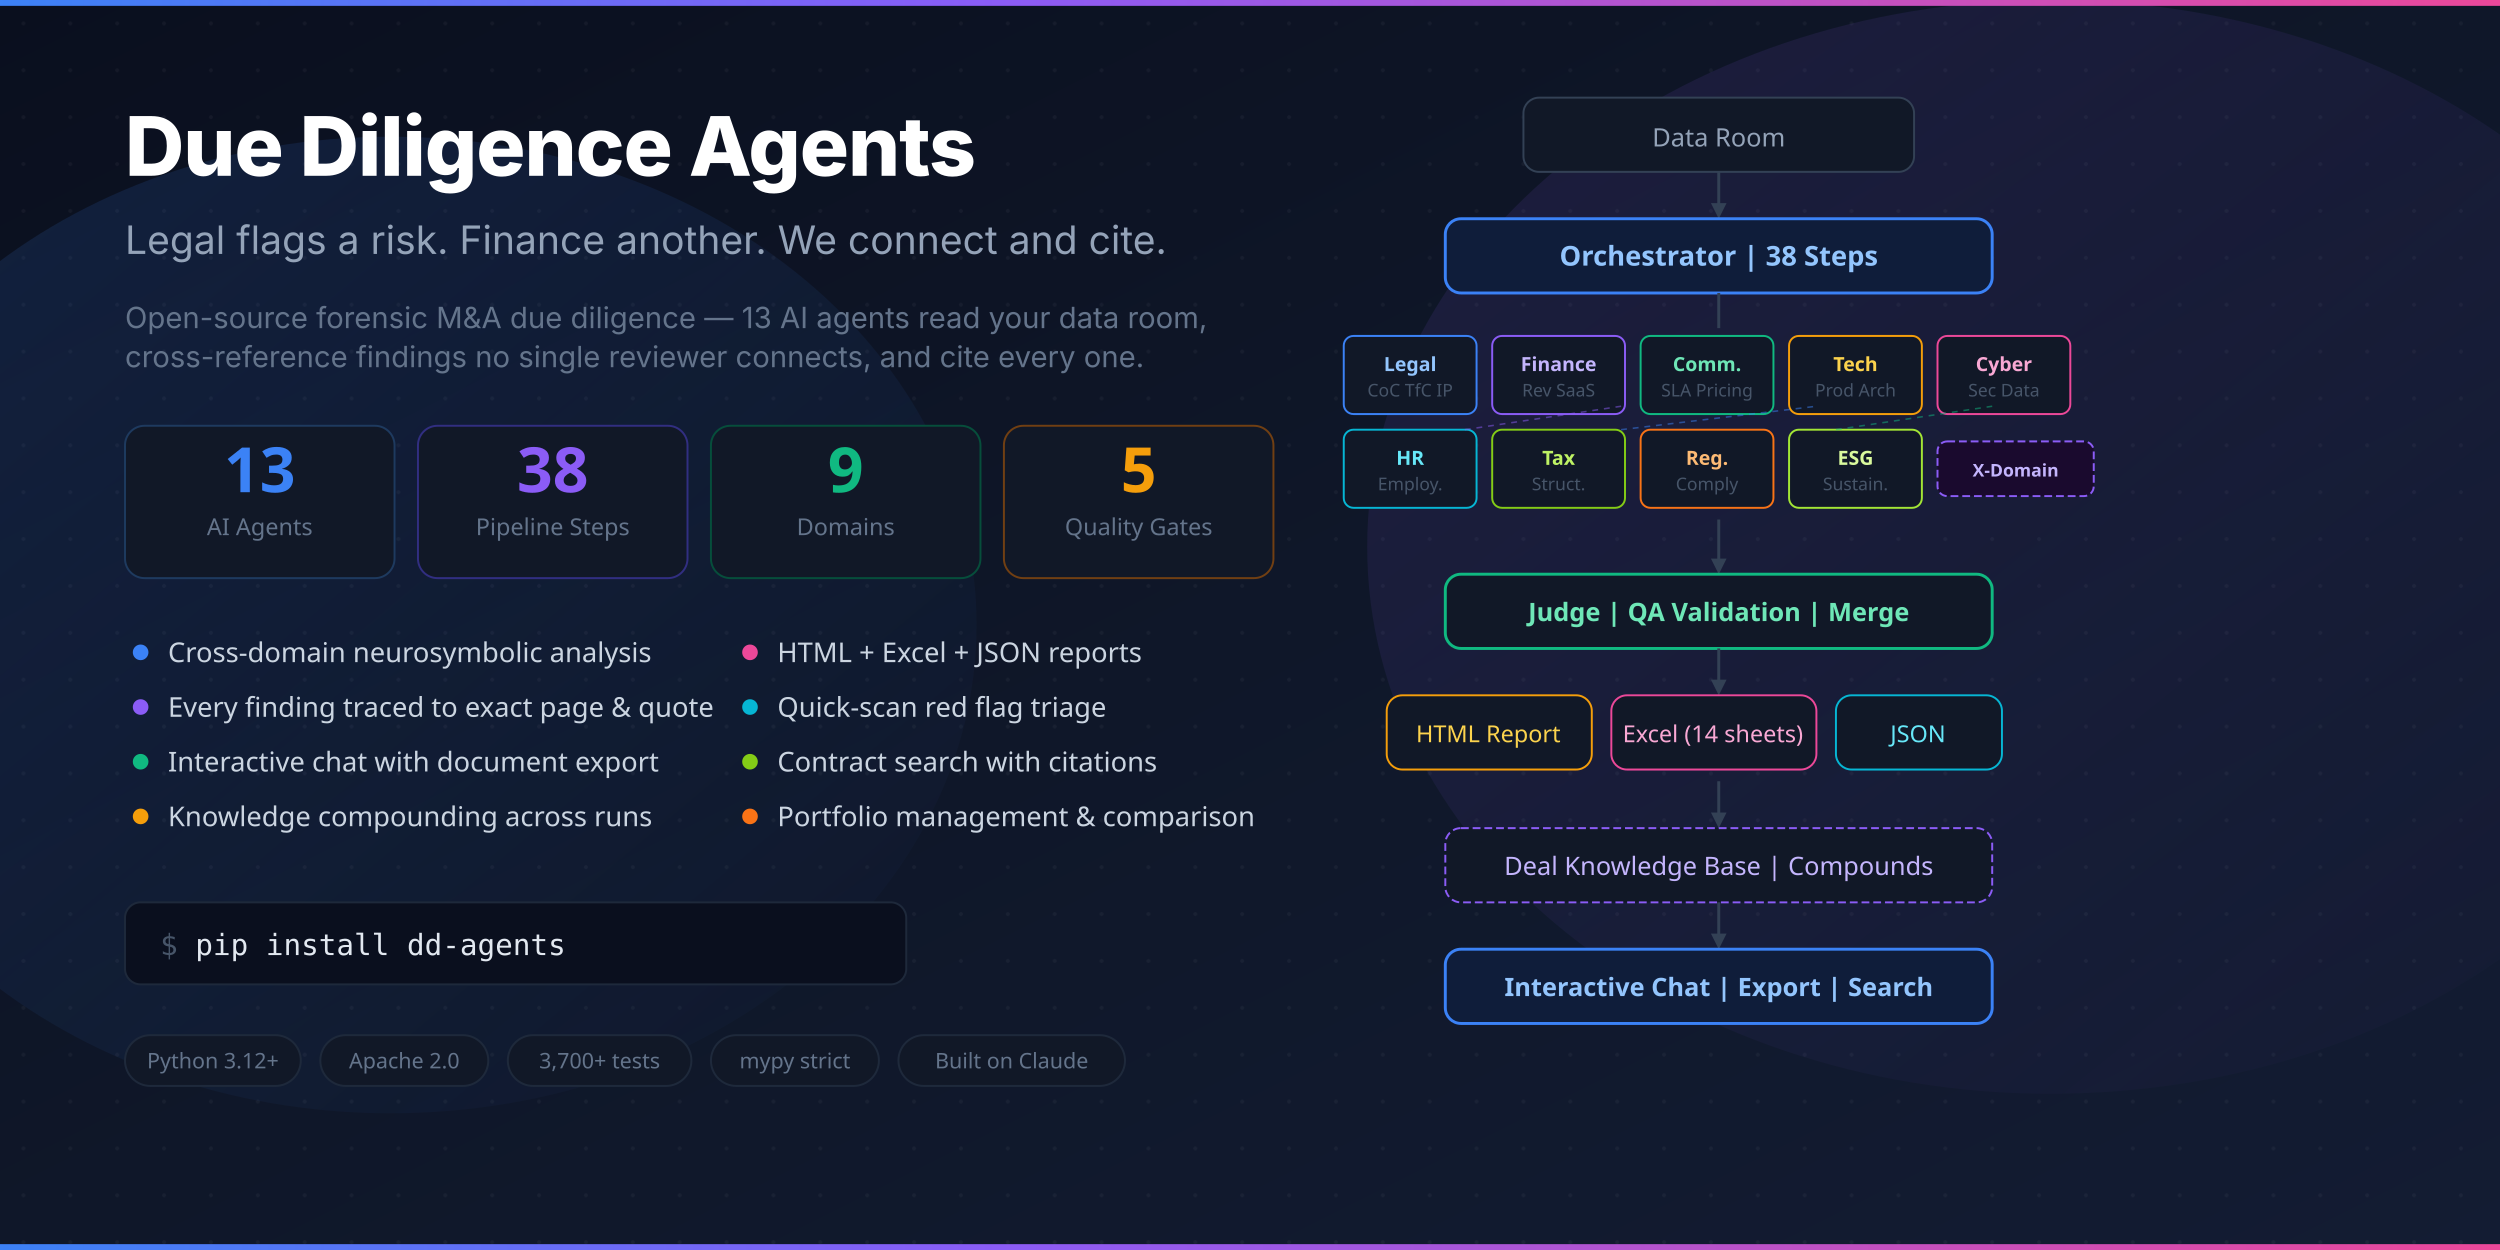
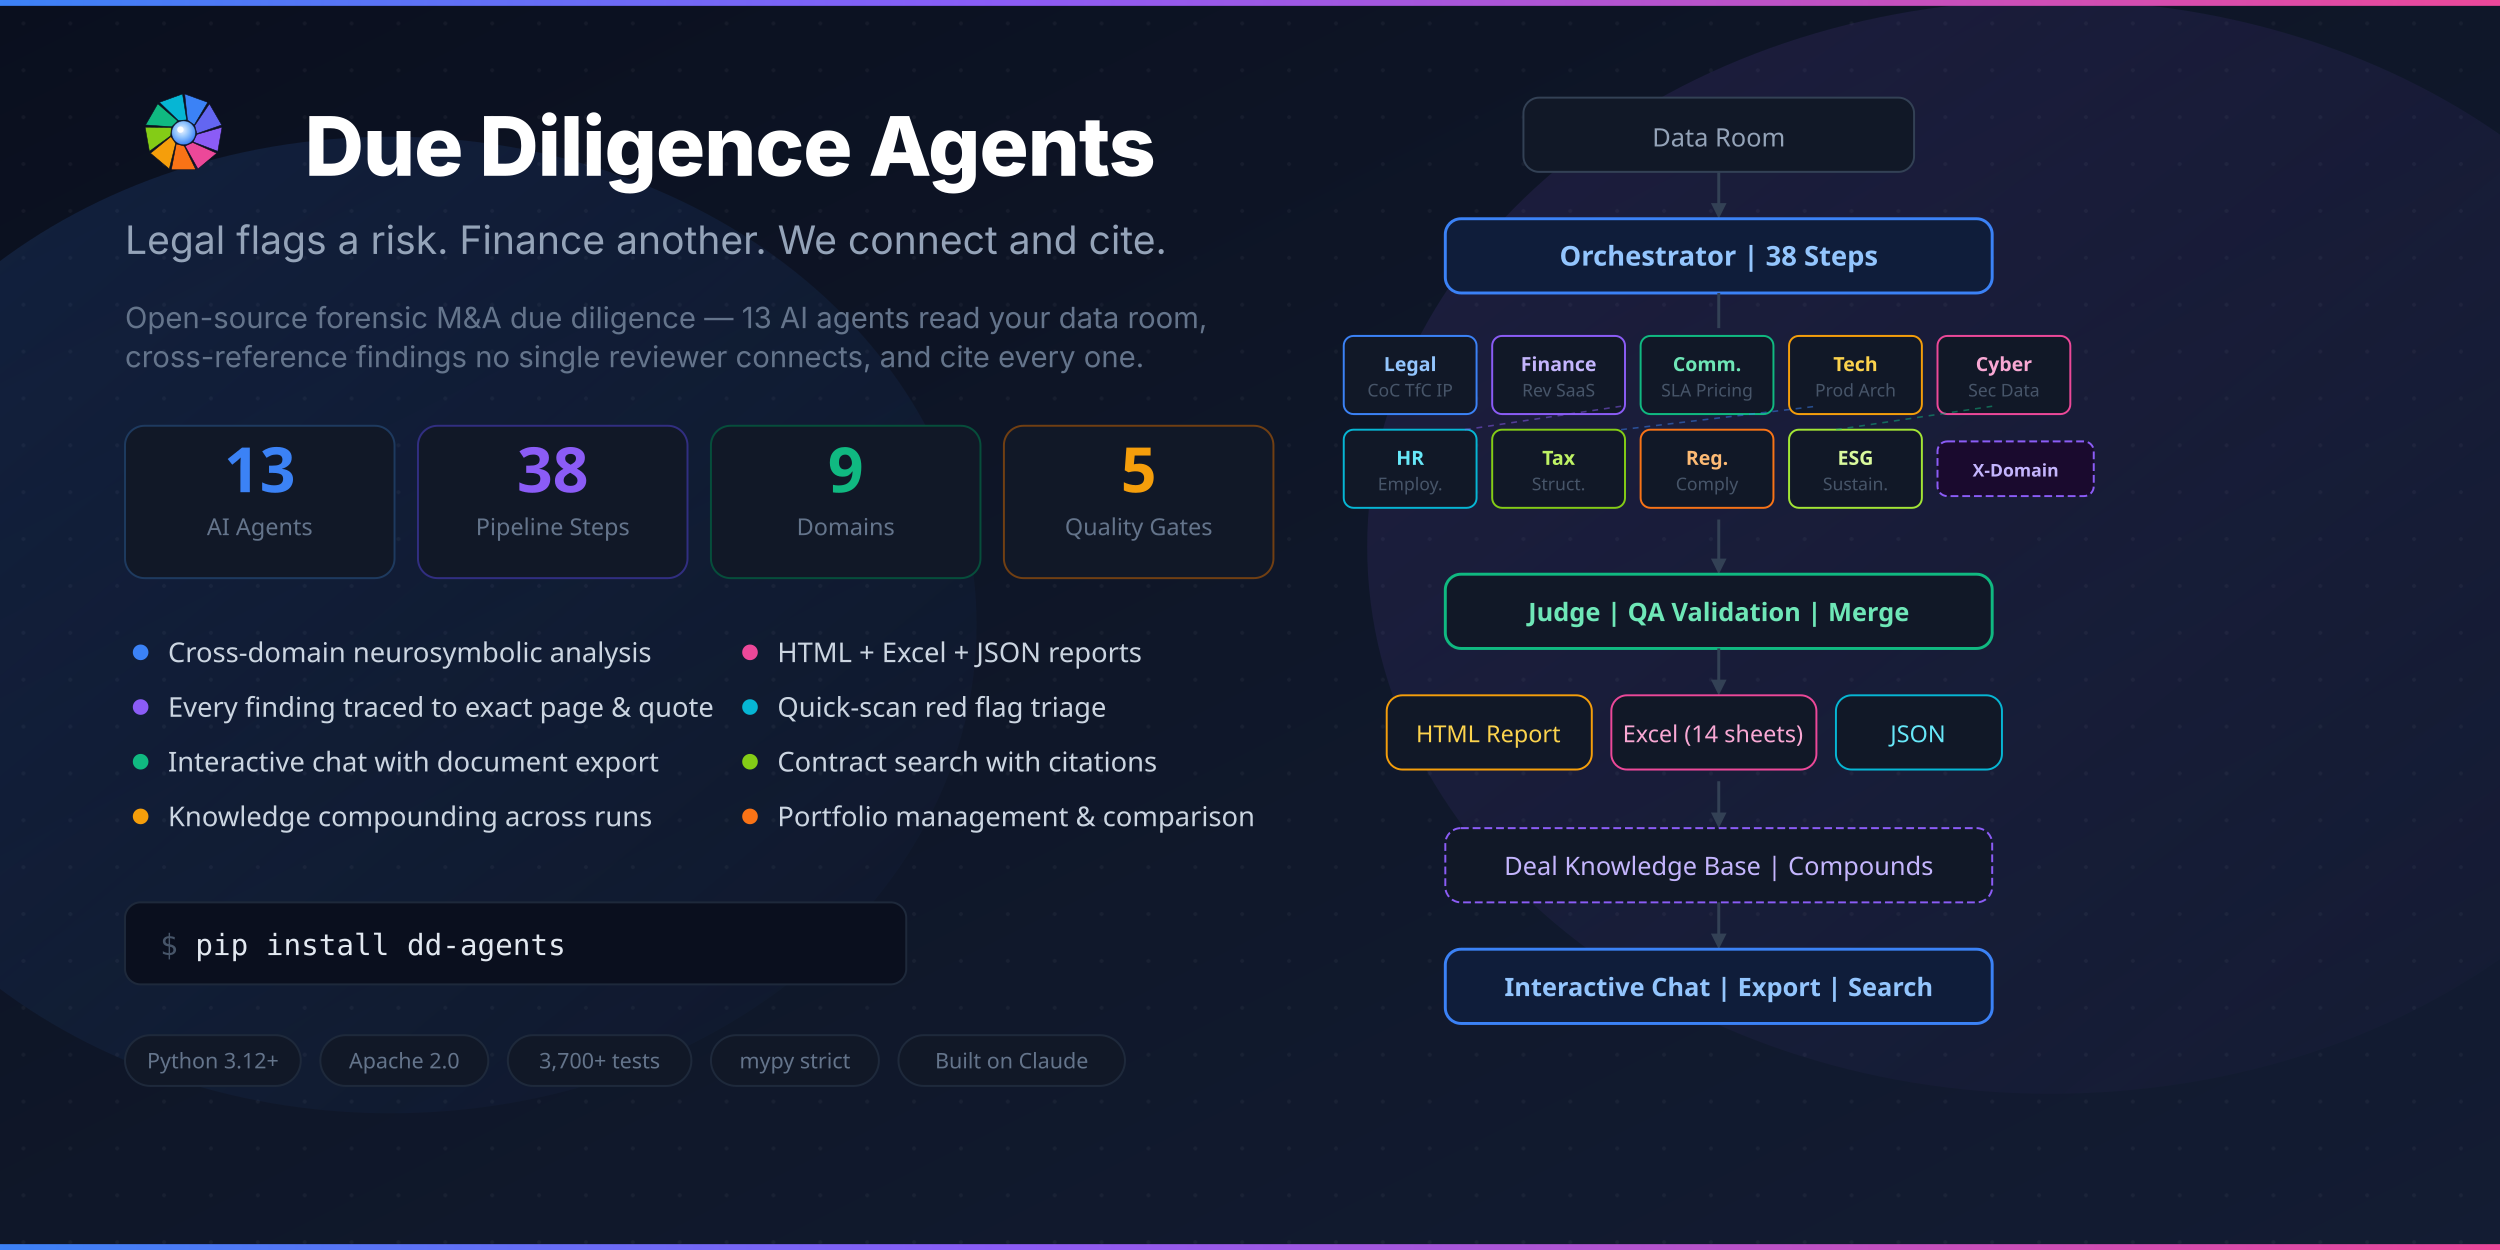
<svg xmlns="http://www.w3.org/2000/svg" width="1280" height="640" viewBox="0 0 1280 640">
  <defs>
    <linearGradient id="bg" x1="0%" y1="0%" x2="100%" y2="100%">
      <stop offset="0%" style="stop-color:#0a0f1e" />
      <stop offset="50%" style="stop-color:#0f1729" />
      <stop offset="100%" style="stop-color:#131c33" />
    </linearGradient>
    <linearGradient id="accent" x1="0%" y1="0%" x2="100%" y2="0%">
      <stop offset="0%" style="stop-color:#3b82f6" />
      <stop offset="40%" style="stop-color:#8b5cf6" />
      <stop offset="100%" style="stop-color:#ec4899" />
    </linearGradient>
    <linearGradient id="glow-blue" x1="0%" y1="0%" x2="100%" y2="100%">
      <stop offset="0%" style="stop-color:#3b82f6;stop-opacity:0.15" />
      <stop offset="100%" style="stop-color:#3b82f6;stop-opacity:0" />
    </linearGradient>
    <linearGradient id="glow-purple" x1="0%" y1="0%" x2="100%" y2="100%">
      <stop offset="0%" style="stop-color:#8b5cf6;stop-opacity:0.12" />
      <stop offset="100%" style="stop-color:#8b5cf6;stop-opacity:0" />
    </linearGradient>
    <filter id="softglow">
      <feGaussianBlur stdDeviation="2" result="blur" />
      <feMerge>
        <feMergeNode in="blur" />
        <feMergeNode in="SourceGraphic" />
      </feMerge>
    </filter>
  </defs>
  <rect width="1280" height="640" fill="url(#bg)" />
  <g opacity="0.04">
    <pattern id="dots" width="24" height="24" patternUnits="userSpaceOnUse">
      <circle cx="12" cy="12" r="1" fill="white" />
    </pattern>
    <rect width="1280" height="640" fill="url(#dots)" />
  </g>
  <ellipse cx="200" cy="320" rx="300" ry="250" fill="url(#glow-blue)" />
  <ellipse cx="1050" cy="280" rx="350" ry="280" fill="url(#glow-purple)" />
  <rect x="0" y="0" width="1280" height="3" fill="url(#accent)" />
-   <text x="64" y="90" font-family="system-ui, -apple-system, 'Segoe UI', sans-serif" font-size="42" font-weight="800" fill="white" letter-spacing="-0.5">Due Diligence Agents</text>
+   <g transform="translate(64,38) scale(0.1172)">
+     <defs>
+       <radialGradient id="logoPupil" cx="43%" cy="39%" r="62%">
+         <stop offset="0%" stop-color="#eff5ff" />
+         <stop offset="48%" stop-color="#93c5fd" />
+         <stop offset="100%" stop-color="#3b82f6" />
+       </radialGradient>
+     </defs>
+     <polygon points="260.7,86.1 361.6,122.8 302.7,221.6 272.8,200.5" fill="#3b82f6" stroke="#0a0f1e" stroke-width="2.5" stroke-linejoin="round" />
+     <polygon points="368.9,128.9 422.5,221.8 313.9,259.6 304.5,224.2" fill="#6366f1" stroke="#0a0f1e" stroke-width="2.5" stroke-linejoin="round" />
+     <polygon points="424.2,231.2 405.5,336.9 298.0,296.0 313.6,262.9" fill="#8b5cf6" stroke="#0a0f1e" stroke-width="2.5" stroke-linejoin="round" />
+     <polygon points="400.8,345.1 318.6,414.1 262.5,313.6 295.7,298.3" fill="#ec4899" stroke="#0a0f1e" stroke-width="2.5" stroke-linejoin="round" />
+     <polygon points="309.7,417.3 202.3,417.3 223.9,304.3 259.2,313.9" fill="#f97316" stroke="#0a0f1e" stroke-width="2.5" stroke-linejoin="round" />
+     <polygon points="193.4,414.1 111.2,345.1 200.4,272.4 221.3,302.4" fill="#f59e0b" stroke="#0a0f1e" stroke-width="2.5" stroke-linejoin="round" />
+     <polygon points="106.5,336.9 87.8,231.2 202.9,232.8 199.5,269.2" fill="#84cc16" stroke="#0a0f1e" stroke-width="2.5" stroke-linejoin="round" />
+     <polygon points="89.5,221.8 143.1,128.9 230.2,204.0 204.2,229.8" fill="#10b981" stroke="#0a0f1e" stroke-width="2.5" stroke-linejoin="round" />
+     <polygon points="150.4,122.8 251.3,86.1 269.6,199.6 233.2,202.7" fill="#06b6d4" stroke="#0a0f1e" stroke-width="2.5" stroke-linejoin="round" />
+     <circle cx="256" cy="256" r="52" fill="url(#logoPupil)" />
+     <circle cx="256" cy="256" r="52" fill="none" stroke="#0a0f1e" stroke-width="3" opacity="0.5" />
+     <circle cx="242" cy="242" r="14" fill="#ffffff" opacity="0.9" />
+   </g>
+   <text x="156" y="90" font-family="system-ui, -apple-system, 'Segoe UI', sans-serif" font-size="42" font-weight="800" fill="white" letter-spacing="-0.5">Due Diligence Agents</text>
  <text x="64" y="130" font-family="system-ui, -apple-system, 'Segoe UI', sans-serif" font-size="20" fill="#94a3b8">Legal flags a risk. Finance another. We connect and cite.</text>
  <text x="64" y="168" font-family="system-ui, -apple-system, 'Segoe UI', sans-serif" font-size="15" fill="#64748b">Open-source forensic M&amp;A due diligence — 13 AI agents read your data room,</text>
  <text x="64" y="188" font-family="system-ui, -apple-system, 'Segoe UI', sans-serif" font-size="15" fill="#64748b">cross-reference findings no single reviewer connects, and cite every one.</text>
  <g transform="translate(64, 218)">
    <rect x="0" y="0" width="138" height="78" rx="10" fill="#111827" stroke="#1e3a5f" stroke-width="1" />
    <text x="69" y="34" text-anchor="middle" font-family="system-ui, sans-serif" font-size="32" font-weight="700" fill="#3b82f6">13</text>
    <text x="69" y="56" text-anchor="middle" font-family="system-ui, sans-serif" font-size="12" fill="#64748b">AI Agents</text>
    <rect x="150" y="0" width="138" height="78" rx="10" fill="#111827" stroke="#312e81" stroke-width="1" />
    <text x="219" y="34" text-anchor="middle" font-family="system-ui, sans-serif" font-size="32" font-weight="700" fill="#8b5cf6">38</text>
    <text x="219" y="56" text-anchor="middle" font-family="system-ui, sans-serif" font-size="12" fill="#64748b">Pipeline Steps</text>
    <rect x="300" y="0" width="138" height="78" rx="10" fill="#111827" stroke="#064e3b" stroke-width="1" />
    <text x="369" y="34" text-anchor="middle" font-family="system-ui, sans-serif" font-size="32" font-weight="700" fill="#10b981">9</text>
    <text x="369" y="56" text-anchor="middle" font-family="system-ui, sans-serif" font-size="12" fill="#64748b">Domains</text>
    <rect x="450" y="0" width="138" height="78" rx="10" fill="#111827" stroke="#713f12" stroke-width="1" />
    <text x="519" y="34" text-anchor="middle" font-family="system-ui, sans-serif" font-size="32" font-weight="700" fill="#f59e0b">5</text>
    <text x="519" y="56" text-anchor="middle" font-family="system-ui, sans-serif" font-size="12" fill="#64748b">Quality Gates</text>
  </g>
  <g transform="translate(64, 326)">
    <circle cx="8" cy="8" r="4" fill="#3b82f6" />
    <text x="22" y="13" font-family="system-ui, sans-serif" font-size="14" fill="#cbd5e1">Cross-domain neurosymbolic analysis</text>
    <circle cx="8" cy="36" r="4" fill="#8b5cf6" />
    <text x="22" y="41" font-family="system-ui, sans-serif" font-size="14" fill="#cbd5e1">Every finding traced to exact page &amp; quote</text>
    <circle cx="8" cy="64" r="4" fill="#10b981" />
    <text x="22" y="69" font-family="system-ui, sans-serif" font-size="14" fill="#cbd5e1">Interactive chat with document export</text>
    <circle cx="8" cy="92" r="4" fill="#f59e0b" />
    <text x="22" y="97" font-family="system-ui, sans-serif" font-size="14" fill="#cbd5e1">Knowledge compounding across runs</text>
    <circle cx="320" cy="8" r="4" fill="#ec4899" />
    <text x="334" y="13" font-family="system-ui, sans-serif" font-size="14" fill="#cbd5e1">HTML + Excel + JSON reports</text>
    <circle cx="320" cy="36" r="4" fill="#06b6d4" />
    <text x="334" y="41" font-family="system-ui, sans-serif" font-size="14" fill="#cbd5e1">Quick-scan red flag triage</text>
    <circle cx="320" cy="64" r="4" fill="#84cc16" />
    <text x="334" y="69" font-family="system-ui, sans-serif" font-size="14" fill="#cbd5e1">Contract search with citations</text>
    <circle cx="320" cy="92" r="4" fill="#f97316" />
    <text x="334" y="97" font-family="system-ui, sans-serif" font-size="14" fill="#cbd5e1">Portfolio management &amp; comparison</text>
  </g>
  <rect x="64" y="462" width="400" height="42" rx="8" fill="#0a0f1e" stroke="#1e293b" stroke-width="1" />
  <text x="82" y="489" font-family="'SF Mono', 'Fira Code', 'Consolas', monospace" font-size="15" fill="#475569">$</text>
  <text x="100" y="489" font-family="'SF Mono', 'Fira Code', 'Consolas', monospace" font-size="15" fill="#e2e8f0">pip install dd-agents</text>
  <g transform="translate(64, 530)">
    <rect x="0" y="0" width="90" height="26" rx="13" fill="#111827" stroke="#1e293b" stroke-width="1" />
    <text x="45" y="17" text-anchor="middle" font-family="system-ui, sans-serif" font-size="11" fill="#64748b">Python 3.12+</text>
    <rect x="100" y="0" width="86" height="26" rx="13" fill="#111827" stroke="#1e293b" stroke-width="1" />
    <text x="143" y="17" text-anchor="middle" font-family="system-ui, sans-serif" font-size="11" fill="#64748b">Apache 2.0</text>
    <rect x="196" y="0" width="94" height="26" rx="13" fill="#111827" stroke="#1e293b" stroke-width="1" />
    <text x="243" y="17" text-anchor="middle" font-family="system-ui, sans-serif" font-size="11" fill="#64748b">3,700+ tests</text>
    <rect x="300" y="0" width="86" height="26" rx="13" fill="#111827" stroke="#1e293b" stroke-width="1" />
    <text x="343" y="17" text-anchor="middle" font-family="system-ui, sans-serif" font-size="11" fill="#64748b">mypy strict</text>
    <rect x="396" y="0" width="116" height="26" rx="13" fill="#111827" stroke="#1e293b" stroke-width="1" />
    <text x="454" y="17" text-anchor="middle" font-family="system-ui, sans-serif" font-size="11" fill="#64748b">Built on Claude</text>
  </g>
  <g transform="translate(680, 50)">
    <rect x="100" y="0" width="200" height="38" rx="8" fill="#111827" stroke="#334155" stroke-width="1" />
    <text x="200" y="25" text-anchor="middle" font-family="system-ui, sans-serif" font-size="13" fill="#94a3b8">Data Room</text>
    <line x1="200" y1="38" x2="200" y2="58" stroke="#334155" stroke-width="1.5" />
    <polygon points="196,54 204,54 200,62" fill="#334155" />
    <rect x="60" y="62" width="280" height="38" rx="8" fill="#0f1d3a" stroke="#3b82f6" stroke-width="1.5" />
    <text x="200" y="86" text-anchor="middle" font-family="system-ui, sans-serif" font-size="14" font-weight="600" fill="#93c5fd">Orchestrator  |  38 Steps</text>
    <line x1="200" y1="100" x2="200" y2="118" stroke="#334155" stroke-width="1.5" />
    <g transform="translate(0, 122)">
      <rect x="8" y="0" width="68" height="40" rx="5" fill="#111827" stroke="#3b82f6" stroke-width="1" />
      <text x="42" y="18" text-anchor="middle" font-family="system-ui, sans-serif" font-size="10" font-weight="600" fill="#93c5fd">Legal</text>
      <text x="42" y="31" text-anchor="middle" font-family="system-ui, sans-serif" font-size="9" fill="#475569">CoC TfC IP</text>
      <rect x="84" y="0" width="68" height="40" rx="5" fill="#111827" stroke="#8b5cf6" stroke-width="1" />
      <text x="118" y="18" text-anchor="middle" font-family="system-ui, sans-serif" font-size="10" font-weight="600" fill="#c4b5fd">Finance</text>
      <text x="118" y="31" text-anchor="middle" font-family="system-ui, sans-serif" font-size="9" fill="#475569">Rev SaaS</text>
      <rect x="160" y="0" width="68" height="40" rx="5" fill="#111827" stroke="#10b981" stroke-width="1" />
      <text x="194" y="18" text-anchor="middle" font-family="system-ui, sans-serif" font-size="10" font-weight="600" fill="#6ee7b7">Comm.</text>
      <text x="194" y="31" text-anchor="middle" font-family="system-ui, sans-serif" font-size="9" fill="#475569">SLA Pricing</text>
      <rect x="236" y="0" width="68" height="40" rx="5" fill="#111827" stroke="#f59e0b" stroke-width="1" />
      <text x="270" y="18" text-anchor="middle" font-family="system-ui, sans-serif" font-size="10" font-weight="600" fill="#fcd34d">Tech</text>
      <text x="270" y="31" text-anchor="middle" font-family="system-ui, sans-serif" font-size="9" fill="#475569">Prod Arch</text>
      <rect x="312" y="0" width="68" height="40" rx="5" fill="#111827" stroke="#ec4899" stroke-width="1" />
      <text x="346" y="18" text-anchor="middle" font-family="system-ui, sans-serif" font-size="10" font-weight="600" fill="#f9a8d4">Cyber</text>
      <text x="346" y="31" text-anchor="middle" font-family="system-ui, sans-serif" font-size="9" fill="#475569">Sec Data</text>
    </g>
    <g transform="translate(0, 170)">
      <rect x="8" y="0" width="68" height="40" rx="5" fill="#111827" stroke="#06b6d4" stroke-width="1" />
      <text x="42" y="18" text-anchor="middle" font-family="system-ui, sans-serif" font-size="10" font-weight="600" fill="#67e8f9">HR</text>
      <text x="42" y="31" text-anchor="middle" font-family="system-ui, sans-serif" font-size="9" fill="#475569">Employ.</text>
      <rect x="84" y="0" width="68" height="40" rx="5" fill="#111827" stroke="#84cc16" stroke-width="1" />
      <text x="118" y="18" text-anchor="middle" font-family="system-ui, sans-serif" font-size="10" font-weight="600" fill="#bef264">Tax</text>
      <text x="118" y="31" text-anchor="middle" font-family="system-ui, sans-serif" font-size="9" fill="#475569">Struct.</text>
      <rect x="160" y="0" width="68" height="40" rx="5" fill="#111827" stroke="#f97316" stroke-width="1" />
      <text x="194" y="18" text-anchor="middle" font-family="system-ui, sans-serif" font-size="10" font-weight="600" fill="#fdba74">Reg.</text>
      <text x="194" y="31" text-anchor="middle" font-family="system-ui, sans-serif" font-size="9" fill="#475569">Comply</text>
      <rect x="236" y="0" width="68" height="40" rx="5" fill="#111827" stroke="#a3e635" stroke-width="1" />
      <text x="270" y="18" text-anchor="middle" font-family="system-ui, sans-serif" font-size="10" font-weight="600" fill="#d9f99d">ESG</text>
      <text x="270" y="31" text-anchor="middle" font-family="system-ui, sans-serif" font-size="9" fill="#475569">Sustain.</text>
    </g>
    <g opacity="0.5">
      <line x1="70" y1="170" x2="150" y2="158" stroke="#8b5cf6" stroke-width="0.8" stroke-dasharray="3,3" />
      <line x1="150" y1="170" x2="250" y2="158" stroke="#3b82f6" stroke-width="0.8" stroke-dasharray="3,3" />
      <line x1="260" y1="170" x2="340" y2="158" stroke="#10b981" stroke-width="0.8" stroke-dasharray="3,3" />
    </g>
    <rect x="312" y="176" width="80" height="28" rx="5" fill="#1a0a2e" stroke="#8b5cf6" stroke-width="1" stroke-dasharray="4,2" />
    <text x="352" y="194" text-anchor="middle" font-family="system-ui, sans-serif" font-size="9" font-weight="600" fill="#c4b5fd">X-Domain</text>
    <line x1="200" y1="216" x2="200" y2="240" stroke="#334155" stroke-width="1.5" />
    <polygon points="196,236 204,236 200,244" fill="#334155" />
    <rect x="60" y="244" width="280" height="38" rx="8" fill="#111827" stroke="#10b981" stroke-width="1.5" />
    <text x="200" y="268" text-anchor="middle" font-family="system-ui, sans-serif" font-size="13" font-weight="600" fill="#6ee7b7">Judge  |  QA Validation  |  Merge</text>
    <line x1="200" y1="282" x2="200" y2="302" stroke="#334155" stroke-width="1.5" />
    <polygon points="196,298 204,298 200,306" fill="#334155" />
    <g transform="translate(30, 306)">
      <rect x="0" y="0" width="105" height="38" rx="8" fill="#111827" stroke="#f59e0b" stroke-width="1" />
      <text x="52" y="24" text-anchor="middle" font-family="system-ui, sans-serif" font-size="12" fill="#fcd34d">HTML Report</text>
      <rect x="115" y="0" width="105" height="38" rx="8" fill="#111827" stroke="#ec4899" stroke-width="1" />
      <text x="167" y="24" text-anchor="middle" font-family="system-ui, sans-serif" font-size="12" fill="#f9a8d4">Excel (14 sheets)</text>
      <rect x="230" y="0" width="85" height="38" rx="8" fill="#111827" stroke="#06b6d4" stroke-width="1" />
      <text x="272" y="24" text-anchor="middle" font-family="system-ui, sans-serif" font-size="12" fill="#67e8f9">JSON</text>
    </g>
    <line x1="200" y1="350" x2="200" y2="370" stroke="#334155" stroke-width="1.5" />
    <polygon points="196,366 204,366 200,374" fill="#334155" />
    <rect x="60" y="374" width="280" height="38" rx="8" fill="#111827" stroke="#8b5cf6" stroke-width="1" stroke-dasharray="4,2" />
    <text x="200" y="398" text-anchor="middle" font-family="system-ui, sans-serif" font-size="13" fill="#c4b5fd">Deal Knowledge Base  |  Compounds</text>
    <line x1="200" y1="412" x2="200" y2="432" stroke="#334155" stroke-width="1.5" />
    <polygon points="196,428 204,428 200,436" fill="#334155" />
    <rect x="60" y="436" width="280" height="38" rx="8" fill="#0f1d3a" stroke="#3b82f6" stroke-width="1.5" />
    <text x="200" y="460" text-anchor="middle" font-family="system-ui, sans-serif" font-size="13" font-weight="600" fill="#93c5fd">Interactive Chat  |  Export |  Search</text>
  </g>
  <rect x="0" y="637" width="1280" height="3" fill="url(#accent)" />
</svg>
